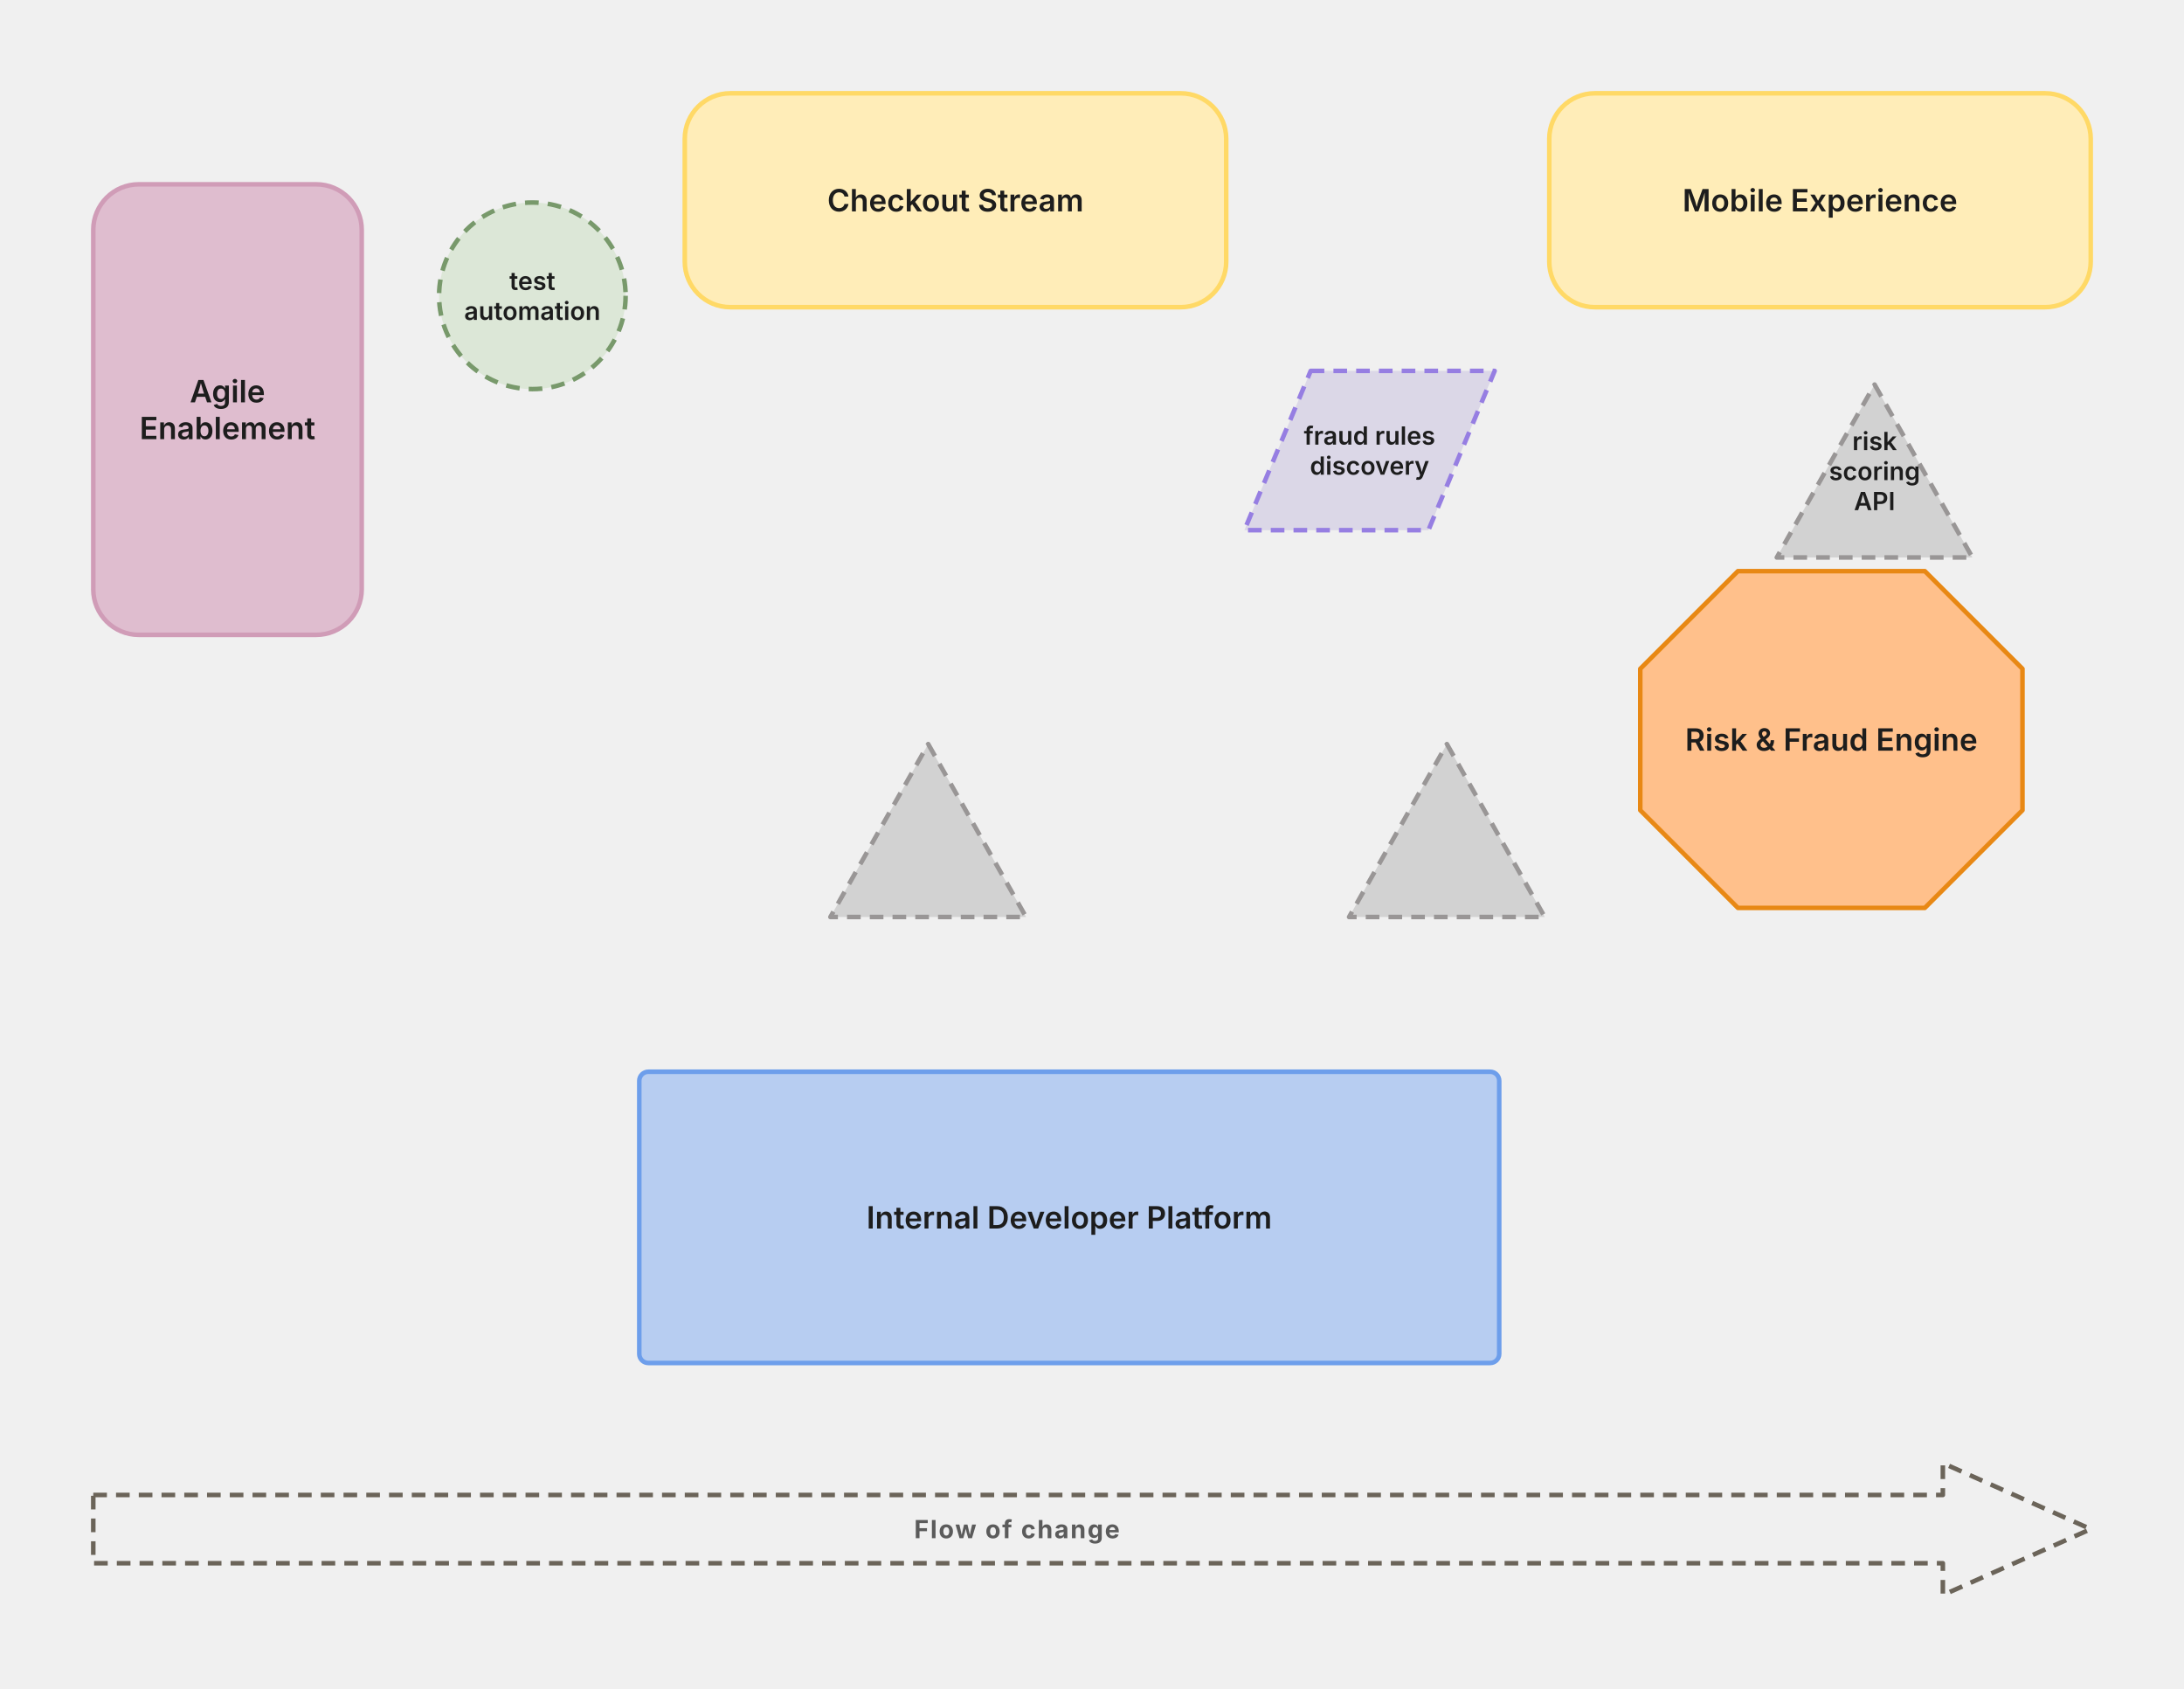
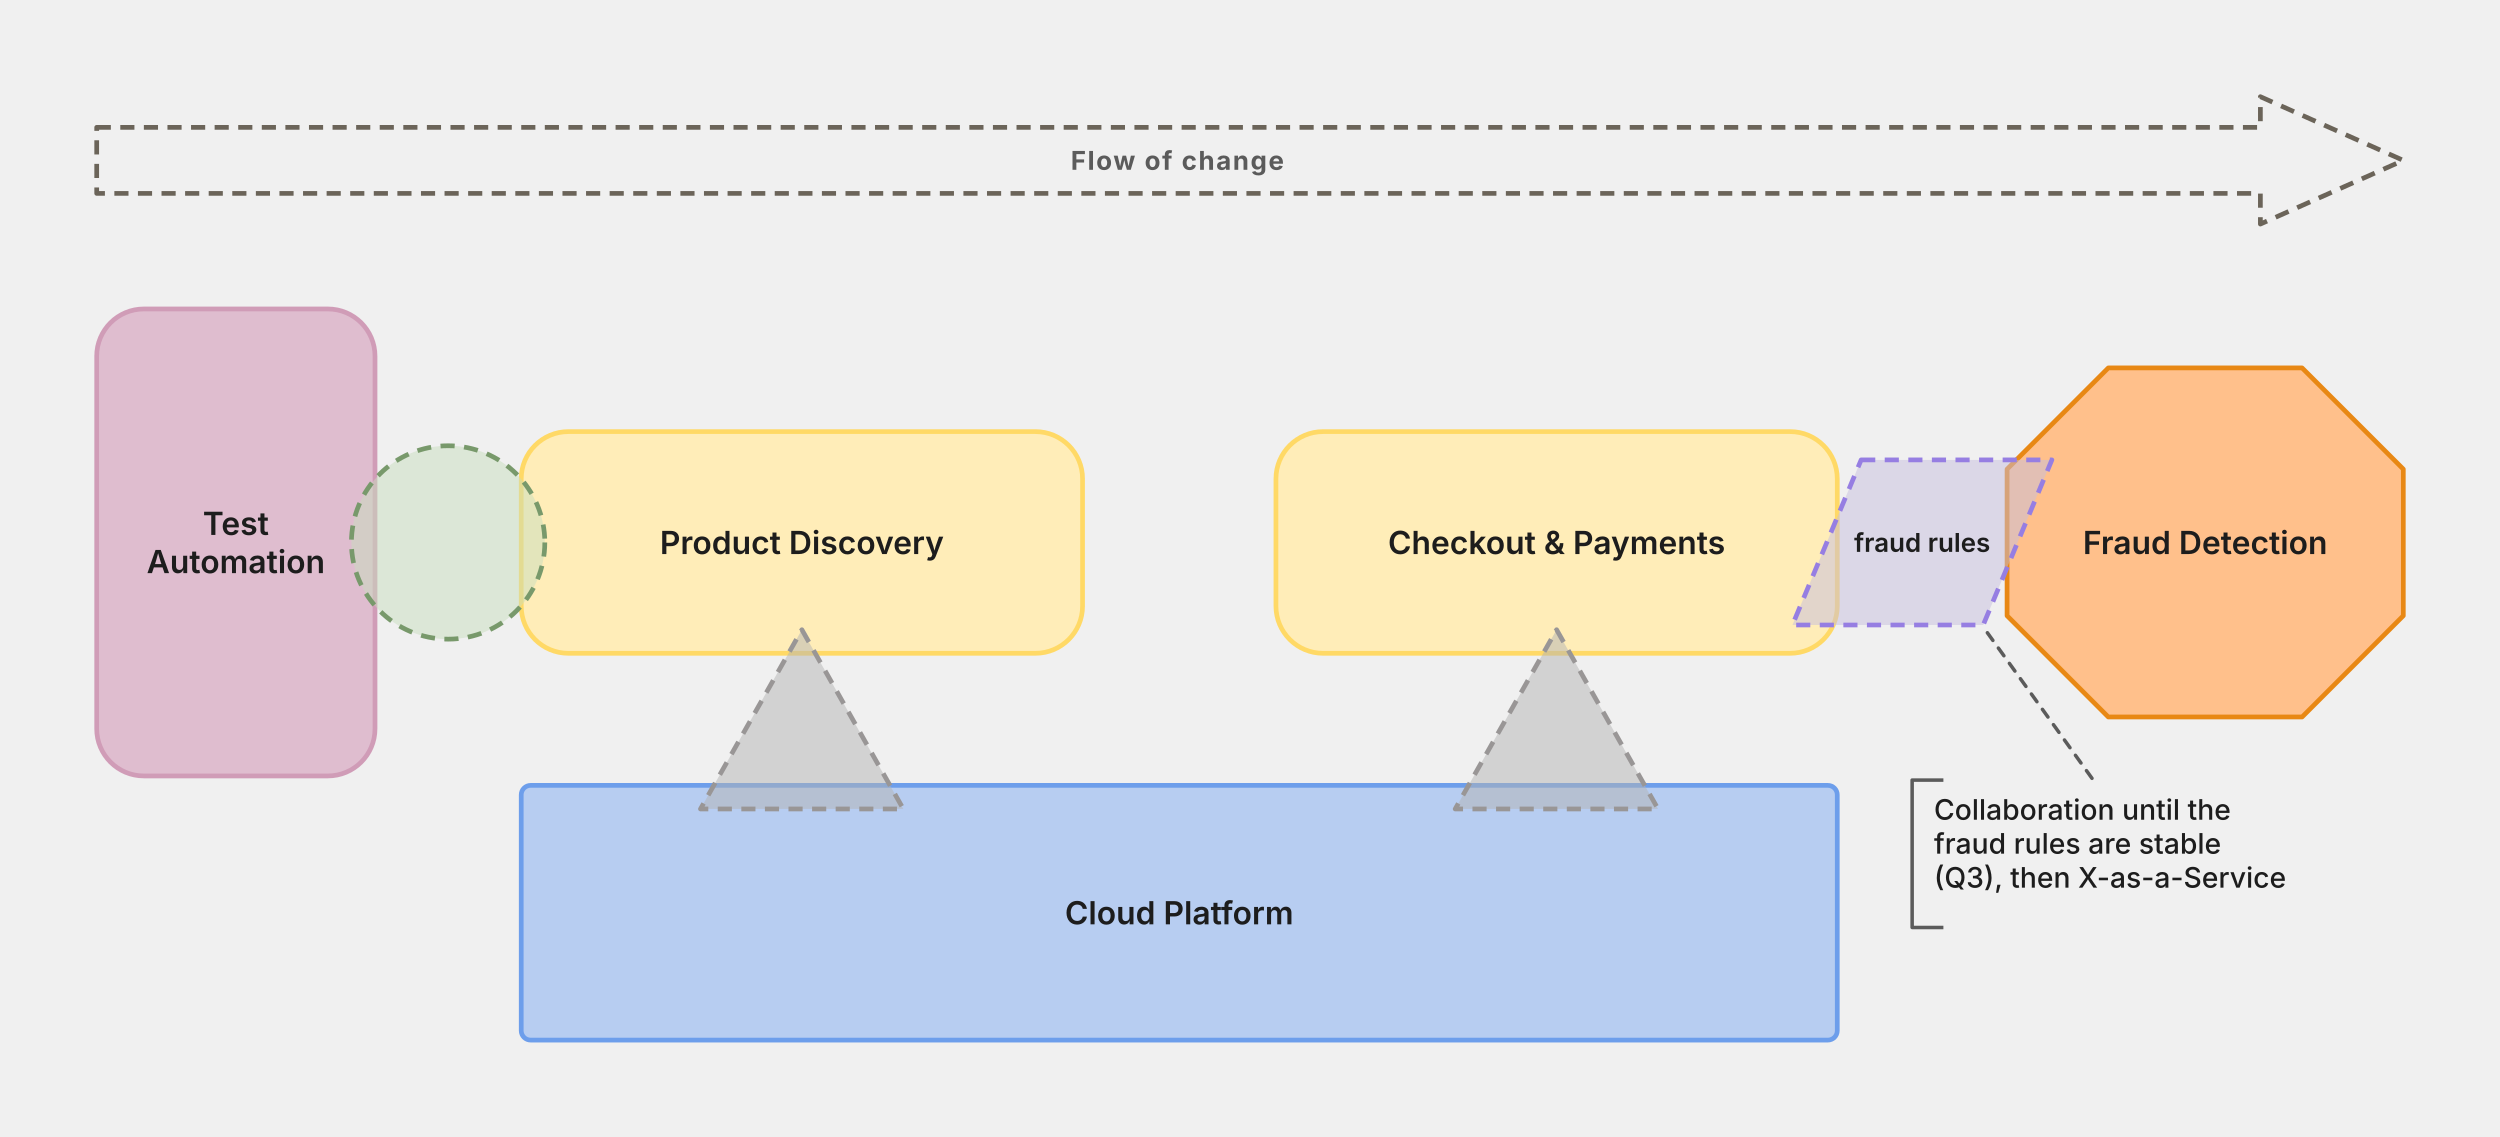
- <svg xmlns="http://www.w3.org/2000/svg" width="960" height="742" tabindex="0" data-element-id="tt-root" class="" viewBox="20 70 960 742">
+ <svg xmlns="http://www.w3.org/2000/svg" width="1060" height="482" tabindex="0" data-element-id="tt-root" class="" viewBox="20 20 1060 482">
  <g class="viewport">
    <g class="layer-root-1" data-element-id="tt-root">
      <g class="djs-group">
-         <g class="djs-element djs-shape" data-element-id="flow_main" style="display: block;" transform="matrix(1 0 0 1 60 712)">
+         <g class="djs-element djs-shape" data-element-id="flow_main" style="display: block;" transform="matrix(1 0 0 1 60 60)">
          <g class="djs-visual">
-             <polygon points="1,15 814,15 814,1 879,30 814,59 814,45 1,45" style="fill: none; stroke: rgb(107, 100, 89); stroke-width: 2px; stroke-dasharray: 6, 4; stroke-linejoin: round;" />
-             <text x="407" y="30" style="font-family: &quot;Geist Variable&quot;, Geist, ui-sans-serif, system-ui, -apple-system, &quot;Segoe UI&quot;, sans-serif; font-size: 11px; fill: rgb(91, 91, 91); text-anchor: middle; dominant-baseline: central; font-weight: 650; letter-spacing: 0.06em;">Flow of change</text>
+             <polygon points="1,14 918.4,14 918.4,1 979,28 918.4,55 918.4,42 1,42" style="fill: none; stroke: rgb(107, 100, 89); stroke-width: 2px; stroke-dasharray: 6, 4; stroke-linejoin: round;" />
+             <text x="459.2" y="28" style="font-family: &quot;Geist Variable&quot;, Geist, ui-sans-serif, system-ui, -apple-system, &quot;Segoe UI&quot;, sans-serif; font-size: 11px; fill: rgb(91, 91, 91); text-anchor: middle; dominant-baseline: central; font-weight: 650; letter-spacing: 0.06em;">Flow of change</text>
          </g>
-           <rect class="djs-hit djs-hit-all" x="0" y="0" width="880" height="60" style="fill: none; stroke-opacity: 0; stroke: white; stroke-width: 15px;" />
+           <rect class="djs-hit djs-hit-all" x="0" y="0" width="980" height="56" style="fill: none; stroke-opacity: 0; stroke: white; stroke-width: 15px;" />
        </g>
      </g>
      <g class="djs-group">
-         <g class="djs-element djs-shape" data-element-id="team_checkout" style="display: block;" transform="matrix(1 0 0 1 320 110)">
+         <g class="djs-element djs-shape" data-element-id="team_discovery" style="display: block;" transform="matrix(1 0 0 1 240 202)">
          <g class="djs-visual">
            <rect x="1" y="1" width="238" height="94" rx="20" ry="20" style="fill: rgb(255, 237, 184); stroke: rgb(255, 217, 102); stroke-width: 2px; stroke-linejoin: round;" />
-             <text x="120" y="48" style="font-family: &quot;Geist Variable&quot;, Geist, ui-sans-serif, system-ui, -apple-system, &quot;Segoe UI&quot;, sans-serif; font-size: 13.5px; fill: rgb(29, 29, 29); text-anchor: middle; dominant-baseline: central; font-weight: 640;">Checkout Stream</text>
+             <text x="120" y="48" style="font-family: &quot;Geist Variable&quot;, Geist, ui-sans-serif, system-ui, -apple-system, &quot;Segoe UI&quot;, sans-serif; font-size: 13.5px; fill: rgb(29, 29, 29); text-anchor: middle; dominant-baseline: central; font-weight: 640;">Product Discovery</text>
          </g>
          <rect class="djs-hit djs-hit-all" x="0" y="0" width="240" height="96" style="fill: none; stroke-opacity: 0; stroke: white; stroke-width: 15px;" />
        </g>
      </g>
      <g class="djs-group">
-         <g class="djs-element djs-shape" data-element-id="team_mobile" style="display: block;" transform="matrix(1 0 0 1 700 110)">
+         <g class="djs-element djs-shape" data-element-id="team_checkout" style="display: block;" transform="matrix(1 0 0 1 560 202)">
          <g class="djs-visual">
            <rect x="1" y="1" width="238" height="94" rx="20" ry="20" style="fill: rgb(255, 237, 184); stroke: rgb(255, 217, 102); stroke-width: 2px; stroke-linejoin: round;" />
-             <text x="120" y="48" style="font-family: &quot;Geist Variable&quot;, Geist, ui-sans-serif, system-ui, -apple-system, &quot;Segoe UI&quot;, sans-serif; font-size: 13.5px; fill: rgb(29, 29, 29); text-anchor: middle; dominant-baseline: central; font-weight: 640;">Mobile Experience</text>
+             <text x="120" y="48" style="font-family: &quot;Geist Variable&quot;, Geist, ui-sans-serif, system-ui, -apple-system, &quot;Segoe UI&quot;, sans-serif; font-size: 13.5px; fill: rgb(29, 29, 29); text-anchor: middle; dominant-baseline: central; font-weight: 640;">Checkout &amp; Payments</text>
          </g>
          <rect class="djs-hit djs-hit-all" x="0" y="0" width="240" height="96" style="fill: none; stroke-opacity: 0; stroke: white; stroke-width: 15px;" />
        </g>
      </g>
      <g class="djs-group">
-         <g class="djs-element djs-shape" data-element-id="team_platform" style="display: block;" transform="matrix(1 0 0 1 300 540)">
+         <g class="djs-element djs-shape" data-element-id="team_platform" style="display: block;" transform="matrix(1 0 0 1 240 352)">
          <g class="djs-visual">
-             <rect x="1" y="1" width="378" height="128" rx="4" ry="4" style="fill: rgb(183, 205, 241); stroke: rgb(109, 158, 235); stroke-width: 2px; stroke-linejoin: round;" />
-             <text x="190" y="65" style="font-family: &quot;Geist Variable&quot;, Geist, ui-sans-serif, system-ui, -apple-system, &quot;Segoe UI&quot;, sans-serif; font-size: 13.5px; fill: rgb(29, 29, 29); text-anchor: middle; dominant-baseline: central; font-weight: 640;">Internal Developer Platform</text>
+             <rect x="1" y="1" width="558" height="108" rx="4" ry="4" style="fill: rgb(183, 205, 241); stroke: rgb(109, 158, 235); stroke-width: 2px; stroke-linejoin: round;" />
+             <text x="280" y="55" style="font-family: &quot;Geist Variable&quot;, Geist, ui-sans-serif, system-ui, -apple-system, &quot;Segoe UI&quot;, sans-serif; font-size: 13.5px; fill: rgb(29, 29, 29); text-anchor: middle; dominant-baseline: central; font-weight: 640;">Cloud Platform</text>
          </g>
-           <rect class="djs-hit djs-hit-all" x="0" y="0" width="380" height="130" style="fill: none; stroke-opacity: 0; stroke: white; stroke-width: 15px;" />
+           <rect class="djs-hit djs-hit-all" x="0" y="0" width="560" height="110" style="fill: none; stroke-opacity: 0; stroke: white; stroke-width: 15px;" />
+           <rect x="-5" y="-5" rx="4" width="570" height="120" class="djs-outline" style="fill: none;" />
        </g>
      </g>
      <g class="djs-group">
-         <g class="djs-element djs-shape" data-element-id="team_fraud" style="display: block;" transform="matrix(1 0 0 1 740 320)">
+         <g class="djs-element djs-shape" data-element-id="team_fraud" style="display: block;" transform="matrix(1 0 0 1 870 175)">
          <g class="djs-visual">
            <polygon points="43.92,1 126.08,1 169,43.92 169,106.08 126.08,149 43.92,149 1,106.08 1,43.92" style="fill: rgb(255, 192, 139); stroke: rgb(232, 136, 20); stroke-width: 2px; stroke-linejoin: round;" />
-             <text x="85" y="75" style="font-family: &quot;Geist Variable&quot;, Geist, ui-sans-serif, system-ui, -apple-system, &quot;Segoe UI&quot;, sans-serif; font-size: 13.5px; fill: rgb(29, 29, 29); text-anchor: middle; dominant-baseline: central; font-weight: 640;">Risk &amp; Fraud Engine</text>
+             <text x="85" y="75" style="font-family: &quot;Geist Variable&quot;, Geist, ui-sans-serif, system-ui, -apple-system, &quot;Segoe UI&quot;, sans-serif; font-size: 13.5px; fill: rgb(29, 29, 29); text-anchor: middle; dominant-baseline: central; font-weight: 640;">Fraud Detection</text>
          </g>
          <rect class="djs-hit djs-hit-all" x="0" y="0" width="170" height="150" style="fill: none; stroke-opacity: 0; stroke: white; stroke-width: 15px;" />
        </g>
      </g>
      <g class="djs-group">
-         <g class="djs-element djs-shape" data-element-id="team_enabling" style="display: block;" transform="matrix(1 0 0 1 60 150)">
+         <g class="djs-element djs-shape" data-element-id="team_test_automation" style="display: block;" transform="matrix(1 0 0 1 60 150)">
          <g class="djs-visual">
            <rect x="1" y="1" width="118" height="198" rx="20" ry="20" style="fill: rgb(223, 189, 207); stroke: rgb(208, 156, 183); stroke-width: 2px; stroke-linejoin: round;" />
-             <text x="60" y="91.9" style="font-family: &quot;Geist Variable&quot;, Geist, ui-sans-serif, system-ui, -apple-system, &quot;Segoe UI&quot;, sans-serif; font-size: 13.5px; fill: rgb(29, 29, 29); text-anchor: middle; dominant-baseline: central; font-weight: 640;">Agile</text>
-             <text x="60" y="108.1" style="font-family: &quot;Geist Variable&quot;, Geist, ui-sans-serif, system-ui, -apple-system, &quot;Segoe UI&quot;, sans-serif; font-size: 13.5px; fill: rgb(29, 29, 29); text-anchor: middle; dominant-baseline: central; font-weight: 640;">Enablement</text>
+             <text x="60" y="91.9" style="font-family: &quot;Geist Variable&quot;, Geist, ui-sans-serif, system-ui, -apple-system, &quot;Segoe UI&quot;, sans-serif; font-size: 13.5px; fill: rgb(29, 29, 29); text-anchor: middle; dominant-baseline: central; font-weight: 640;">Test</text>
+             <text x="60" y="108.1" style="font-family: &quot;Geist Variable&quot;, Geist, ui-sans-serif, system-ui, -apple-system, &quot;Segoe UI&quot;, sans-serif; font-size: 13.5px; fill: rgb(29, 29, 29); text-anchor: middle; dominant-baseline: central; font-weight: 640;">Automation</text>
          </g>
          <rect class="djs-hit djs-hit-all" x="0" y="0" width="120" height="200" style="fill: none; stroke-opacity: 0; stroke: white; stroke-width: 15px;" />
        </g>
      </g>
      <g class="djs-group">
-         <g class="djs-element djs-shape" data-element-id="int_enable_checkout" style="display: block;" transform="matrix(1 0 0 1 212 158)">
+         <g class="djs-element djs-shape" data-element-id="int_testing_discovery" style="display: block;" transform="matrix(1 0 0 1 168 208)">
          <g class="djs-visual">
            <ellipse cx="42" cy="42" rx="41" ry="41" style="fill: rgb(201, 223, 190); fill-opacity: 0.5; stroke: rgb(120, 153, 107); stroke-width: 2px; stroke-dasharray: 6, 4; stroke-linejoin: round;" />
-             <text x="42" y="35.4" style="font-family: &quot;Geist Variable&quot;, Geist, ui-sans-serif, system-ui, -apple-system, &quot;Segoe UI&quot;, sans-serif; font-size: 11px; fill: rgb(29, 29, 29); text-anchor: middle; dominant-baseline: central; font-weight: 600;">test</text>
-             <text x="42" y="48.6" style="font-family: &quot;Geist Variable&quot;, Geist, ui-sans-serif, system-ui, -apple-system, &quot;Segoe UI&quot;, sans-serif; font-size: 11px; fill: rgb(29, 29, 29); text-anchor: middle; dominant-baseline: central; font-weight: 600;">automation</text>
          </g>
          <rect class="djs-hit djs-hit-all" x="0" y="0" width="84" height="84" style="fill: none; stroke-opacity: 0; stroke: white; stroke-width: 15px;" />
        </g>
      </g>
      <g class="djs-group">
-         <g class="djs-element djs-shape" data-element-id="int_checkout_fraud" style="display: block;" transform="matrix(1 0 0 1 566 232)">
+         <g class="djs-element djs-shape" data-element-id="int_checkout_fraud" style="display: block;" transform="matrix(1 0 0 1 779 214)">
          <g class="djs-visual">
            <polygon points="30.12,1 111,1 81.88,71 1,71" style="fill: rgb(198, 190, 223); fill-opacity: 0.5; stroke: rgb(150, 126, 226); stroke-width: 2px; stroke-dasharray: 6, 4; stroke-linejoin: round;" />
-             <text x="56" y="29.4" style="font-family: &quot;Geist Variable&quot;, Geist, ui-sans-serif, system-ui, -apple-system, &quot;Segoe UI&quot;, sans-serif; font-size: 11px; fill: rgb(29, 29, 29); text-anchor: middle; dominant-baseline: central; font-weight: 600;">fraud rules</text>
-             <text x="56" y="42.6" style="font-family: &quot;Geist Variable&quot;, Geist, ui-sans-serif, system-ui, -apple-system, &quot;Segoe UI&quot;, sans-serif; font-size: 11px; fill: rgb(29, 29, 29); text-anchor: middle; dominant-baseline: central; font-weight: 600;">discovery</text>
+             <text x="56" y="36" style="font-family: &quot;Geist Variable&quot;, Geist, ui-sans-serif, system-ui, -apple-system, &quot;Segoe UI&quot;, sans-serif; font-size: 11px; fill: rgb(29, 29, 29); text-anchor: middle; dominant-baseline: central; font-weight: 600;">fraud rules</text>
          </g>
          <rect class="djs-hit djs-hit-all" x="0" y="0" width="112" height="72" style="fill: none; stroke-opacity: 0; stroke: white; stroke-width: 15px;" />
        </g>
      </g>
      <g class="djs-group">
-         <g class="djs-element djs-shape" data-element-id="int_platform_checkout" style="display: block;" transform="matrix(1 0 0 1 384 396)">
+         <g class="djs-element djs-shape" data-element-id="int_platform_discovery" style="display: block;" transform="matrix(1 0 0 1 316 286)">
          <g class="djs-visual">
            <polygon points="44,1 87,77 1,77" style="fill: rgb(180, 180, 180); fill-opacity: 0.5; stroke: rgb(153, 150, 150); stroke-width: 2px; stroke-dasharray: 6, 4; stroke-linejoin: round;" />
          </g>
          <rect class="djs-hit djs-hit-all" x="0" y="0" width="88" height="78" style="fill: none; stroke-opacity: 0; stroke: white; stroke-width: 15px;" />
        </g>
      </g>
      <g class="djs-group">
-         <g class="djs-element djs-shape" data-element-id="int_platform_mobile" style="display: block;" transform="matrix(1 0 0 1 612 396)">
+         <g class="djs-element djs-shape" data-element-id="int_platform_checkout" style="display: block;" transform="matrix(1 0 0 1 636 286)">
          <g class="djs-visual">
            <polygon points="44,1 87,77 1,77" style="fill: rgb(180, 180, 180); fill-opacity: 0.5; stroke: rgb(153, 150, 150); stroke-width: 2px; stroke-dasharray: 6, 4; stroke-linejoin: round;" />
          </g>
          <rect class="djs-hit djs-hit-all" x="0" y="0" width="88" height="78" style="fill: none; stroke-opacity: 0; stroke: white; stroke-width: 15px;" />
        </g>
      </g>
      <g class="djs-group">
-         <g class="djs-element djs-shape" data-element-id="int_fraud_mobile" style="display: block;" transform="matrix(1 0 0 1 800 238)">
+         <g class="djs-element djs-shape" data-element-id="ann_fraud_handover" style="display: block;" transform="matrix(1 0 0 1 830 350)">
          <g class="djs-visual">
-             <polygon points="44,1 87,77 1,77" style="fill: rgb(180, 180, 180); fill-opacity: 0.5; stroke: rgb(153, 150, 150); stroke-width: 2px; stroke-dasharray: 6, 4; stroke-linejoin: round;" />
-             <text x="44" y="25.8" style="font-family: &quot;Geist Variable&quot;, Geist, ui-sans-serif, system-ui, -apple-system, &quot;Segoe UI&quot;, sans-serif; font-size: 11px; fill: rgb(29, 29, 29); text-anchor: middle; dominant-baseline: central; font-weight: 600;">risk</text>
-             <text x="44" y="39" style="font-family: &quot;Geist Variable&quot;, Geist, ui-sans-serif, system-ui, -apple-system, &quot;Segoe UI&quot;, sans-serif; font-size: 11px; fill: rgb(29, 29, 29); text-anchor: middle; dominant-baseline: central; font-weight: 600;">scoring</text>
-             <text x="44" y="52.2" style="font-family: &quot;Geist Variable&quot;, Geist, ui-sans-serif, system-ui, -apple-system, &quot;Segoe UI&quot;, sans-serif; font-size: 11px; fill: rgb(29, 29, 29); text-anchor: middle; dominant-baseline: central; font-weight: 600;">API</text>
+             <path d="M14,0.75 L0.75,0.75 L0.75,63.25 L14,63.25" style="fill: none; stroke: rgb(91, 91, 91); stroke-width: 1.5px; stroke-linejoin: round;" />
+             <text x="10" y="13.2" style="font-family: &quot;Geist Variable&quot;, Geist, ui-sans-serif, system-ui, -apple-system, &quot;Segoe UI&quot;, sans-serif; font-size: 12px; fill: rgb(29, 29, 29); text-anchor: start; dominant-baseline: central; font-weight: 450;">Collaboration until the</text>
+             <text x="10" y="27.6" style="font-family: &quot;Geist Variable&quot;, Geist, ui-sans-serif, system-ui, -apple-system, &quot;Segoe UI&quot;, sans-serif; font-size: 12px; fill: rgb(29, 29, 29); text-anchor: start; dominant-baseline: central; font-weight: 450;">fraud rules are stable</text>
+             <text x="10" y="42" style="font-family: &quot;Geist Variable&quot;, Geist, ui-sans-serif, system-ui, -apple-system, &quot;Segoe UI&quot;, sans-serif; font-size: 12px; fill: rgb(29, 29, 29); text-anchor: start; dominant-baseline: central; font-weight: 450;">(Q3), then X-as-a-Service</text>
          </g>
-           <rect class="djs-hit djs-hit-all" x="0" y="0" width="88" height="78" style="fill: none; stroke-opacity: 0; stroke: white; stroke-width: 15px;" />
+           <rect class="djs-hit djs-hit-all" x="0" y="0" width="200" height="64" style="fill: none; stroke-opacity: 0; stroke: white; stroke-width: 15px;" />
+         </g>
+       </g>
+       <g class="djs-group">
+         <g class="djs-element djs-connection" data-element-id="assoc_ann_fraud_handover" style="display: block;">
+           <g class="djs-visual">
+             <path d="M907,350 L861,286" style="fill: none; stroke: rgb(91, 91, 91); stroke-width: 1.5px; stroke-dasharray: 4, 4; stroke-linecap: round;" />
+           </g>
+           <path d="M907,350L861,286" class="djs-hit djs-hit-stroke" style="fill: none; stroke-opacity: 0; stroke: white; stroke-width: 15px;" />
        </g>
      </g>
    </g>
    <g class="layer-selectionOutline" />
    <g class="layer-resizers" />
  </g>
</svg>
